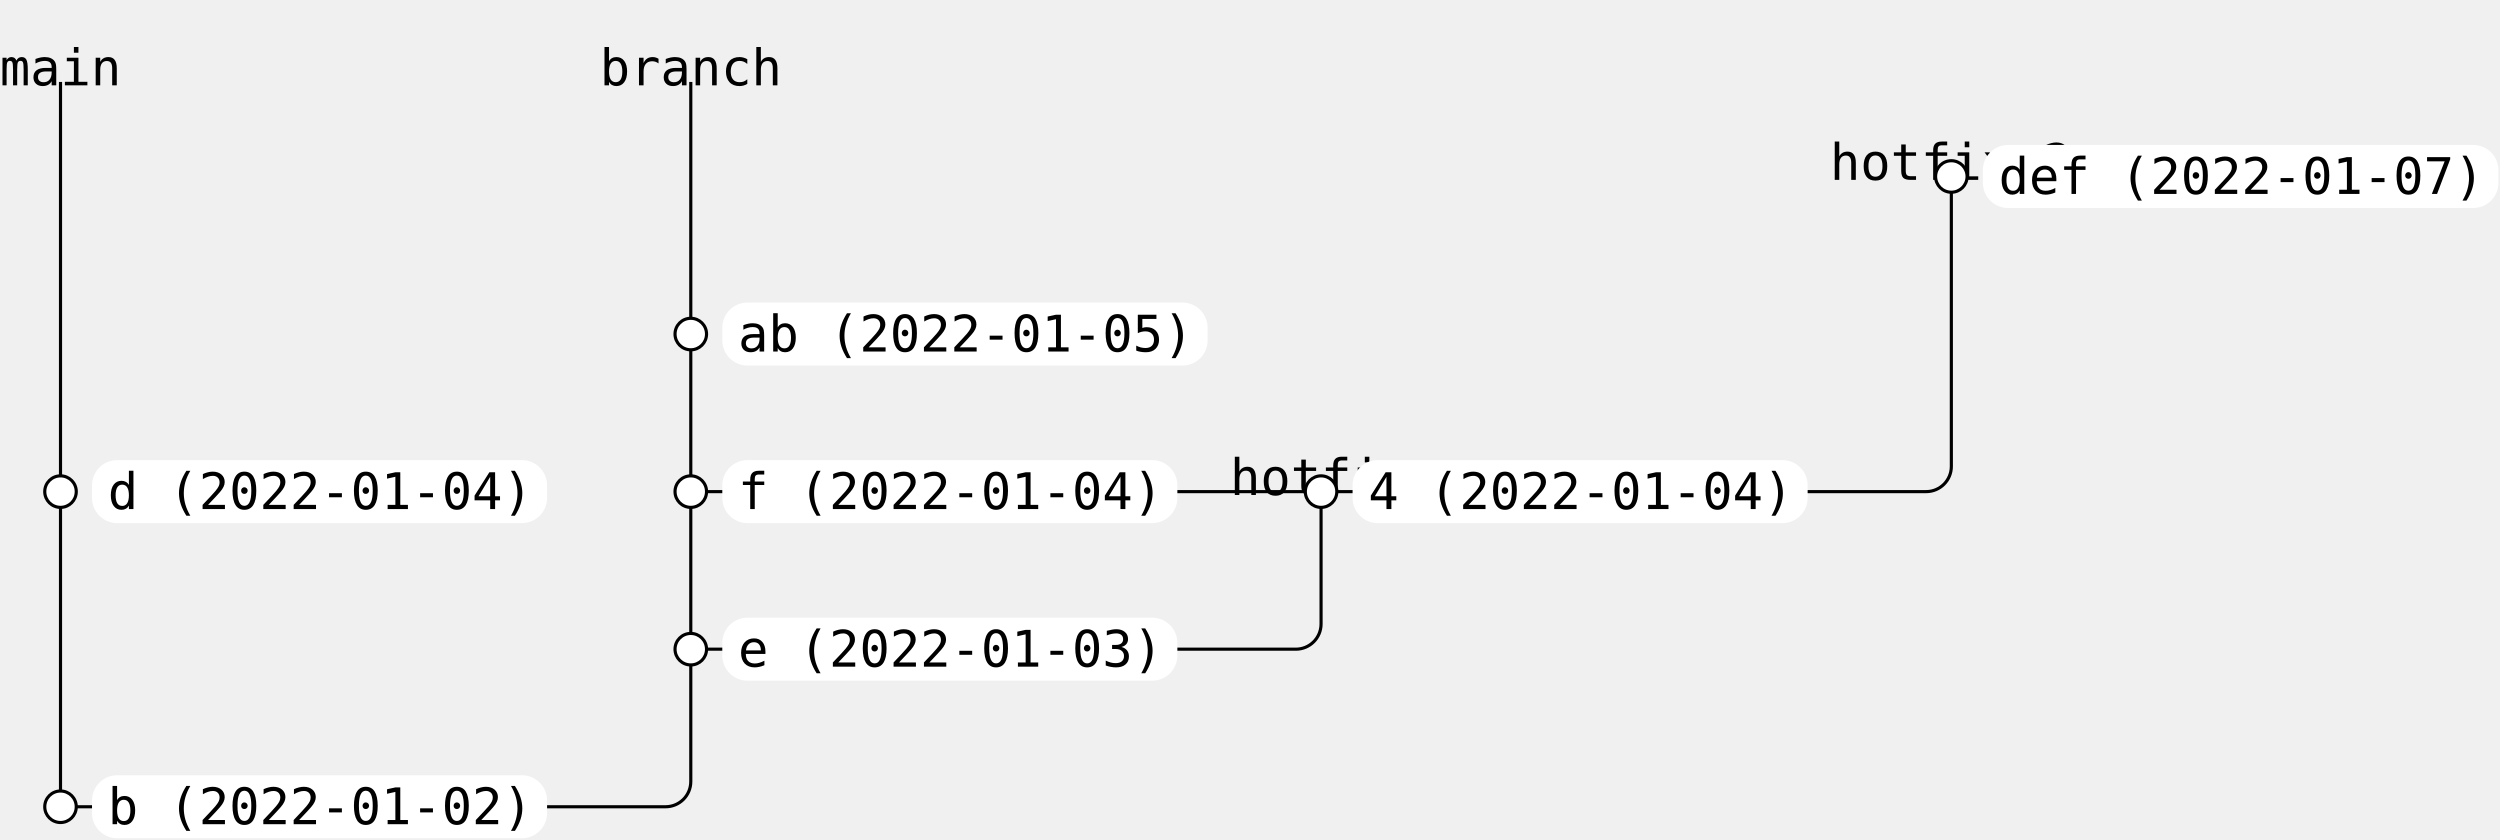
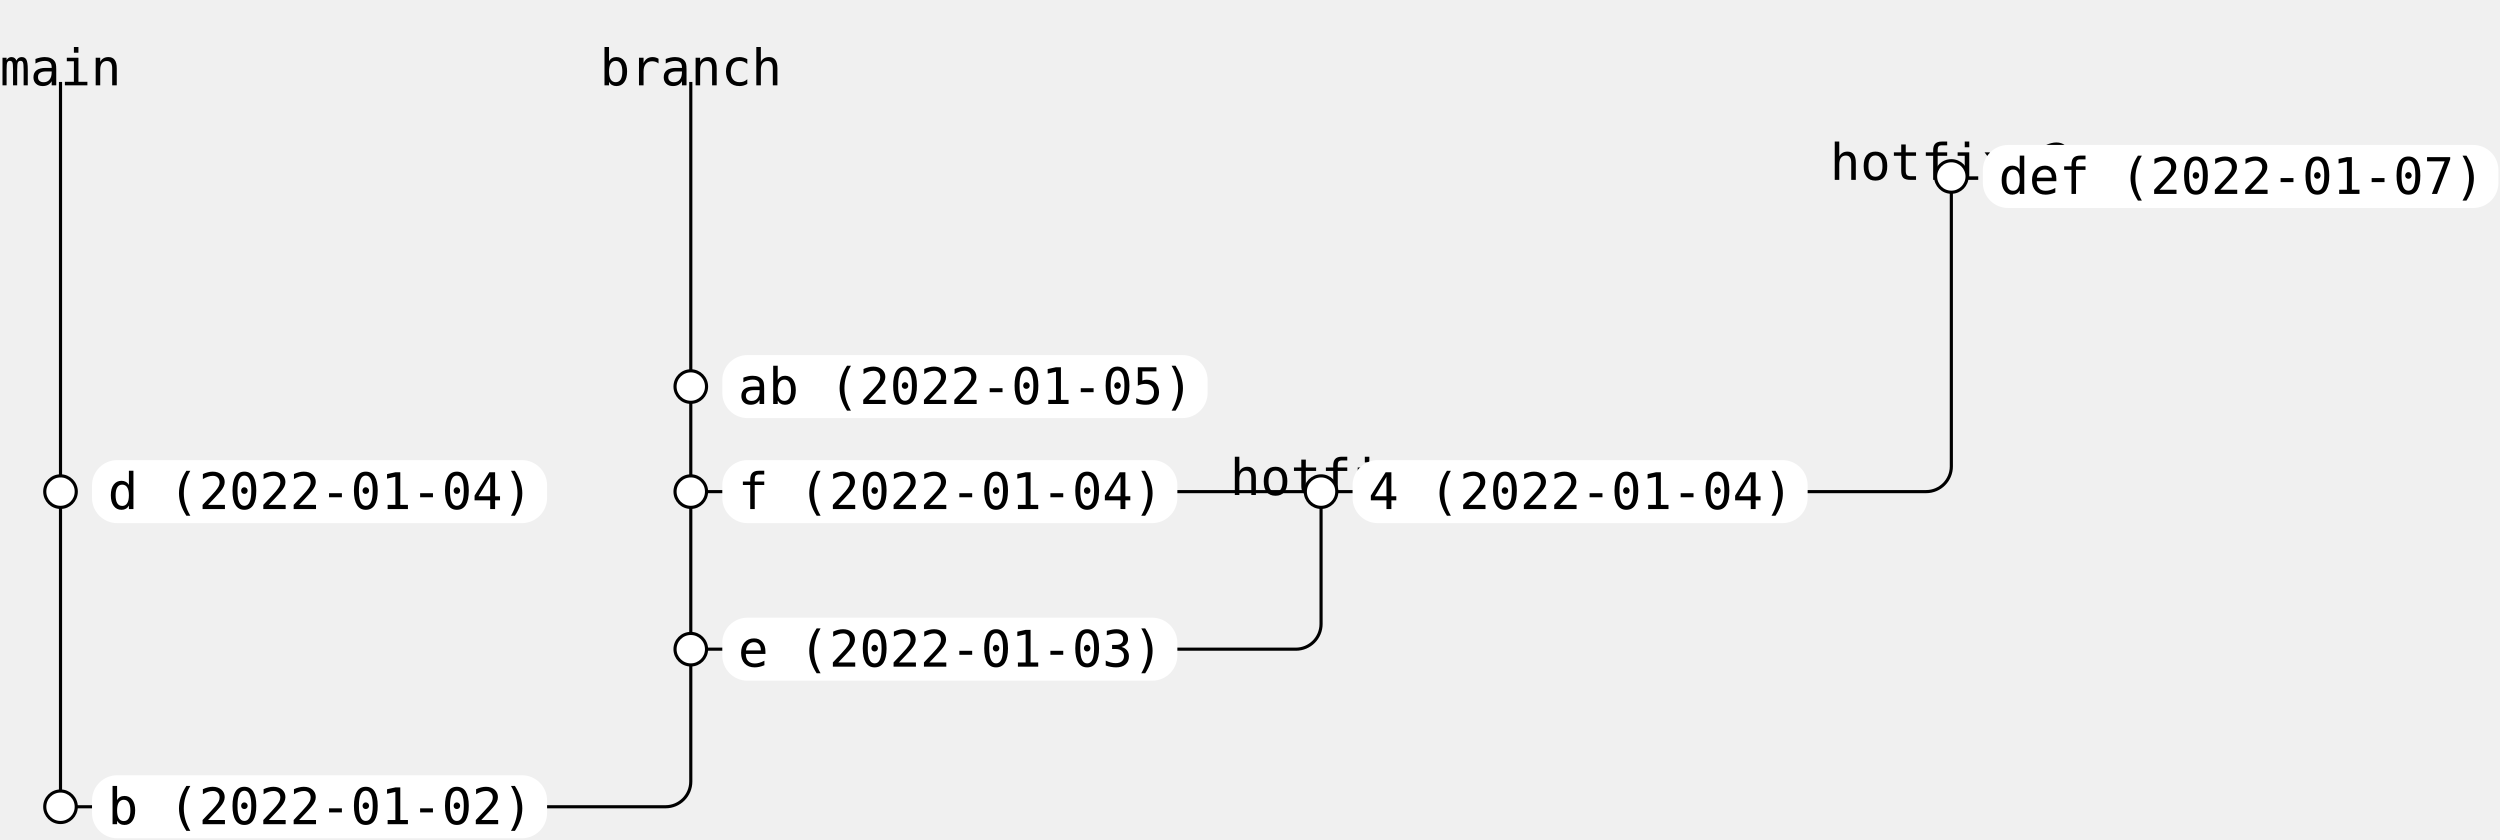
<svg xmlns="http://www.w3.org/2000/svg" width="793.3" height="266.5" viewBox="-19.20 -26.00 793.30 266.50">
  <g>
    <path d="M 600.00 30.00 L 600.00 30.00" stroke="black" stroke-width="1px" fill="transparent" />
-     <path d="M 200.00 0.00 L 200.00 80.00" stroke="black" stroke-width="1px" fill="transparent" />
+     <path d="M 200.00 0.00 L 200.00 96.67" stroke="black" stroke-width="1px" fill="transparent" />
    <path d="M 0.00 0.00 L 0.00 130.00" stroke="black" stroke-width="1px" fill="transparent" />
-     <path d="M 200.00 80.00 L 200.00 130.00" stroke="black" stroke-width="1px" fill="transparent" />
+     <path d="M 200.00 96.67 L 200.00 130.00" stroke="black" stroke-width="1px" fill="transparent" />
    <path d="M 400.00 130.00 L 400.00 130.00" stroke="black" stroke-width="1px" fill="transparent" />
    <path d="M 200.00 130.00 L 200.00 180.00" stroke="black" stroke-width="1px" fill="transparent" />
    <path d="M 0.00 130.00 L 0.00 230.00" stroke="black" stroke-width="1px" fill="transparent" />
    <path d="M 0.00 230.00 L 192.00 230.00 A 8.00 8.00 0 0 0 200.00 222.00 L 200.00 180.00" stroke="black" stroke-width="1px" fill="transparent" />
    <path d="M 200.00 180.00 L 392.00 180.00 A 8.00 8.00 0 0 0 400.00 172.00 L 400.00 130.00" stroke="black" stroke-width="1px" fill="transparent" />
    <path d="M 200.00 130.00 L 592.00 130.00 A 8.00 8.00 0 0 0 600.00 122.00 L 600.00 30.00" stroke="black" stroke-width="1px" fill="transparent" />
  </g>
  <g transform="translate(0.0, -10.0)">
    <text x="0" y="0" text-anchor="middle" dominant-baseline="text-top" font-family="monospace" font-size="16.0" font-weight="normal">main</text>
  </g>
  <g transform="translate(200.0, -10.0)">
    <text x="0" y="0" text-anchor="middle" dominant-baseline="text-top" font-family="monospace" font-size="16.0" font-weight="normal">branch</text>
  </g>
  <g transform="translate(400.0, 120.0)">
    <text x="0" y="0" text-anchor="middle" dominant-baseline="text-top" font-family="monospace" font-size="16.0" font-weight="normal">hotfix</text>
  </g>
  <g transform="translate(600.0, 20.0)">
    <text x="0" y="0" text-anchor="middle" dominant-baseline="text-top" font-family="monospace" font-size="16.0" font-weight="normal">hotfix_2</text>
  </g>
  <g transform="translate(600.0, 30.0)">
    <circle cx="0" cy="0" r="5" stroke="black" stroke-width="1px" fill="white" />
  </g>
  <g transform="translate(600.0, 30.0)">
    <g>
      <rect x="10" y="-10.0" width="163.6" height="20.0" stroke="transparent" stroke-width="1px" fill="white" rx="8" ry="8" />
      <text x="15" y="0" text-anchor="start" dominant-baseline="central" font-family="monospace" font-size="16.0" font-weight="normal">def (2022-01-07)</text>
    </g>
  </g>
-   <g transform="translate(200.0, 80.0)">
+   <g transform="translate(200.0, 96.66667)">
    <circle cx="0" cy="0" r="5" stroke="black" stroke-width="1px" fill="white" />
  </g>
-   <g transform="translate(200.0, 80.0)">
+   <g transform="translate(200.0, 96.66667)">
    <g>
      <rect x="10" y="-10.0" width="154.0" height="20.0" stroke="transparent" stroke-width="1px" fill="white" rx="8" ry="8" />
      <text x="15" y="0" text-anchor="start" dominant-baseline="central" font-family="monospace" font-size="16.0" font-weight="normal">ab (2022-01-05)</text>
    </g>
  </g>
  <g transform="translate(0.0, 130.0)">
    <circle cx="0" cy="0" r="5" stroke="black" stroke-width="1px" fill="white" />
  </g>
  <g transform="translate(0.0, 130.0)">
    <g>
      <rect x="10" y="-10.0" width="144.4" height="20.0" stroke="transparent" stroke-width="1px" fill="white" rx="8" ry="8" />
      <text x="15" y="0" text-anchor="start" dominant-baseline="central" font-family="monospace" font-size="16.0" font-weight="normal">d (2022-01-04)</text>
    </g>
  </g>
  <g transform="translate(200.0, 130.0)">
    <circle cx="0" cy="0" r="5" stroke="black" stroke-width="1px" fill="white" />
  </g>
  <g transform="translate(200.0, 130.0)">
    <g>
      <rect x="10" y="-10.0" width="144.4" height="20.0" stroke="transparent" stroke-width="1px" fill="white" rx="8" ry="8" />
      <text x="15" y="0" text-anchor="start" dominant-baseline="central" font-family="monospace" font-size="16.0" font-weight="normal">f (2022-01-04)</text>
    </g>
  </g>
  <g transform="translate(400.0, 130.0)">
    <circle cx="0" cy="0" r="5" stroke="black" stroke-width="1px" fill="white" />
  </g>
  <g transform="translate(400.0, 130.0)">
    <g>
      <rect x="10" y="-10.0" width="144.4" height="20.0" stroke="transparent" stroke-width="1px" fill="white" rx="8" ry="8" />
      <text x="15" y="0" text-anchor="start" dominant-baseline="central" font-family="monospace" font-size="16.0" font-weight="normal">4 (2022-01-04)</text>
    </g>
  </g>
  <g transform="translate(200.0, 180.0)">
    <circle cx="0" cy="0" r="5" stroke="black" stroke-width="1px" fill="white" />
  </g>
  <g transform="translate(200.0, 180.0)">
    <g>
      <rect x="10" y="-10.0" width="144.4" height="20.0" stroke="transparent" stroke-width="1px" fill="white" rx="8" ry="8" />
      <text x="15" y="0" text-anchor="start" dominant-baseline="central" font-family="monospace" font-size="16.0" font-weight="normal">e (2022-01-03)</text>
    </g>
  </g>
  <g transform="translate(0.0, 230.0)">
    <circle cx="0" cy="0" r="5" stroke="black" stroke-width="1px" fill="white" />
  </g>
  <g transform="translate(0.0, 230.0)">
    <g>
      <rect x="10" y="-10.0" width="144.4" height="20.0" stroke="transparent" stroke-width="1px" fill="white" rx="8" ry="8" />
      <text x="15" y="0" text-anchor="start" dominant-baseline="central" font-family="monospace" font-size="16.0" font-weight="normal">b (2022-01-02)</text>
    </g>
  </g>
</svg>
